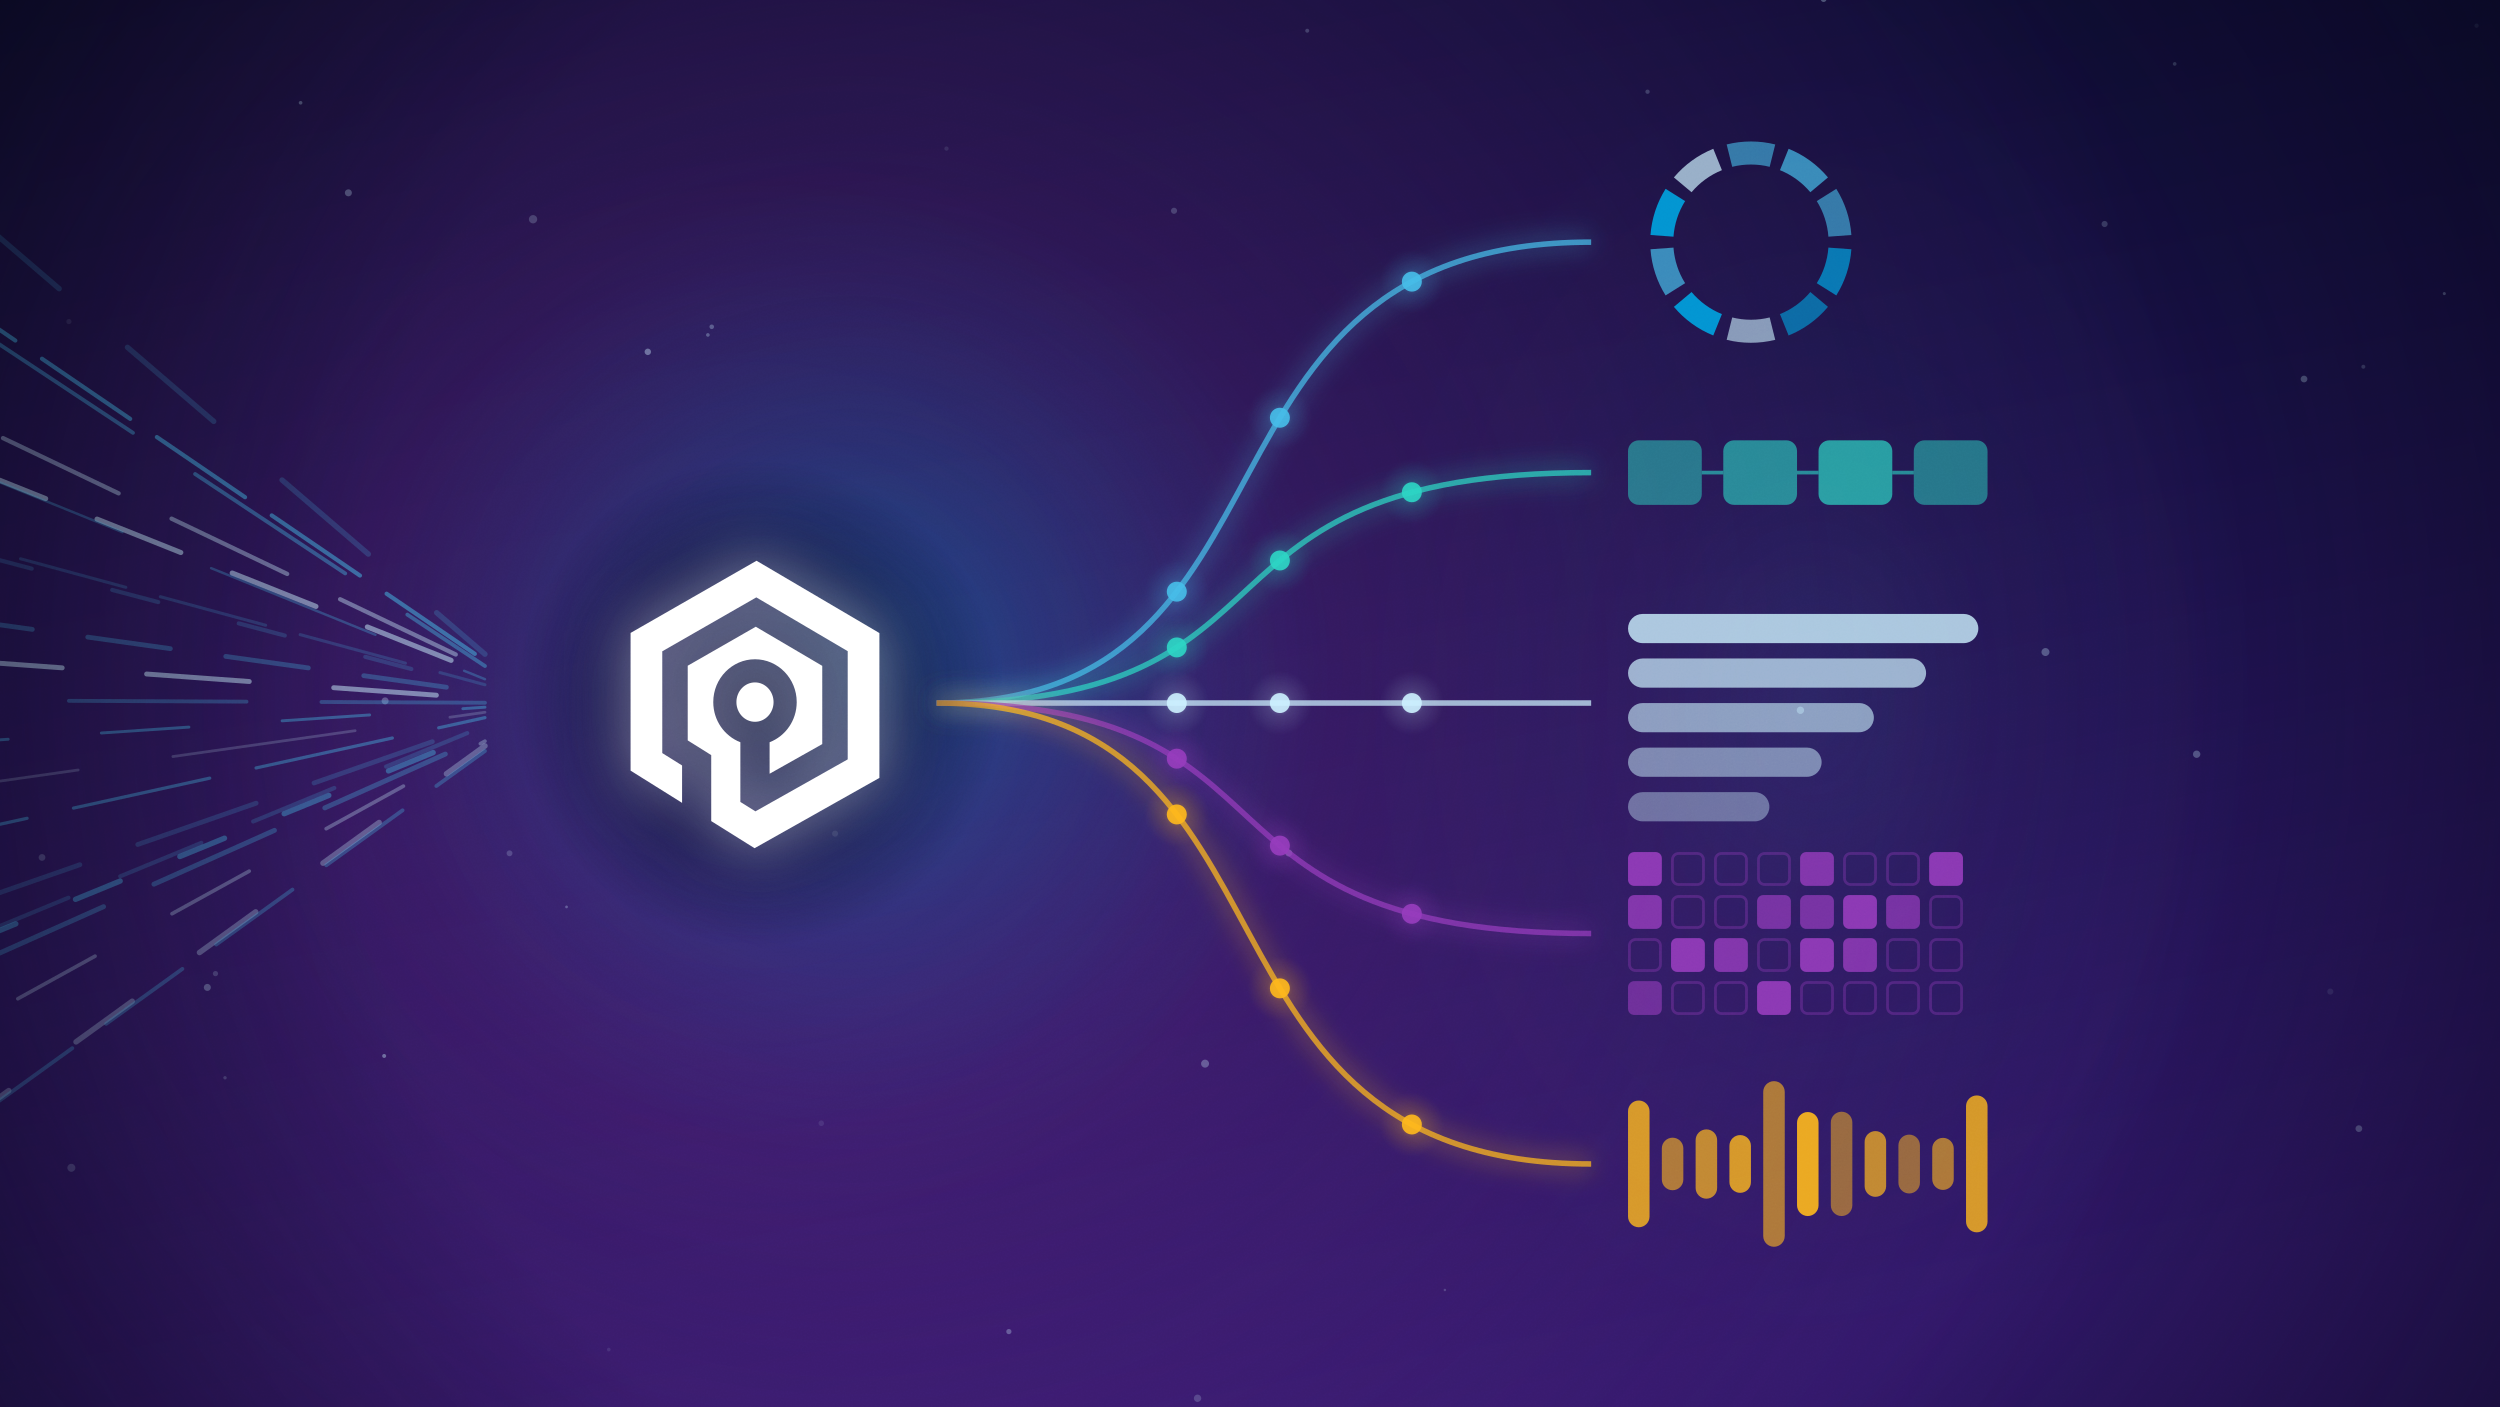
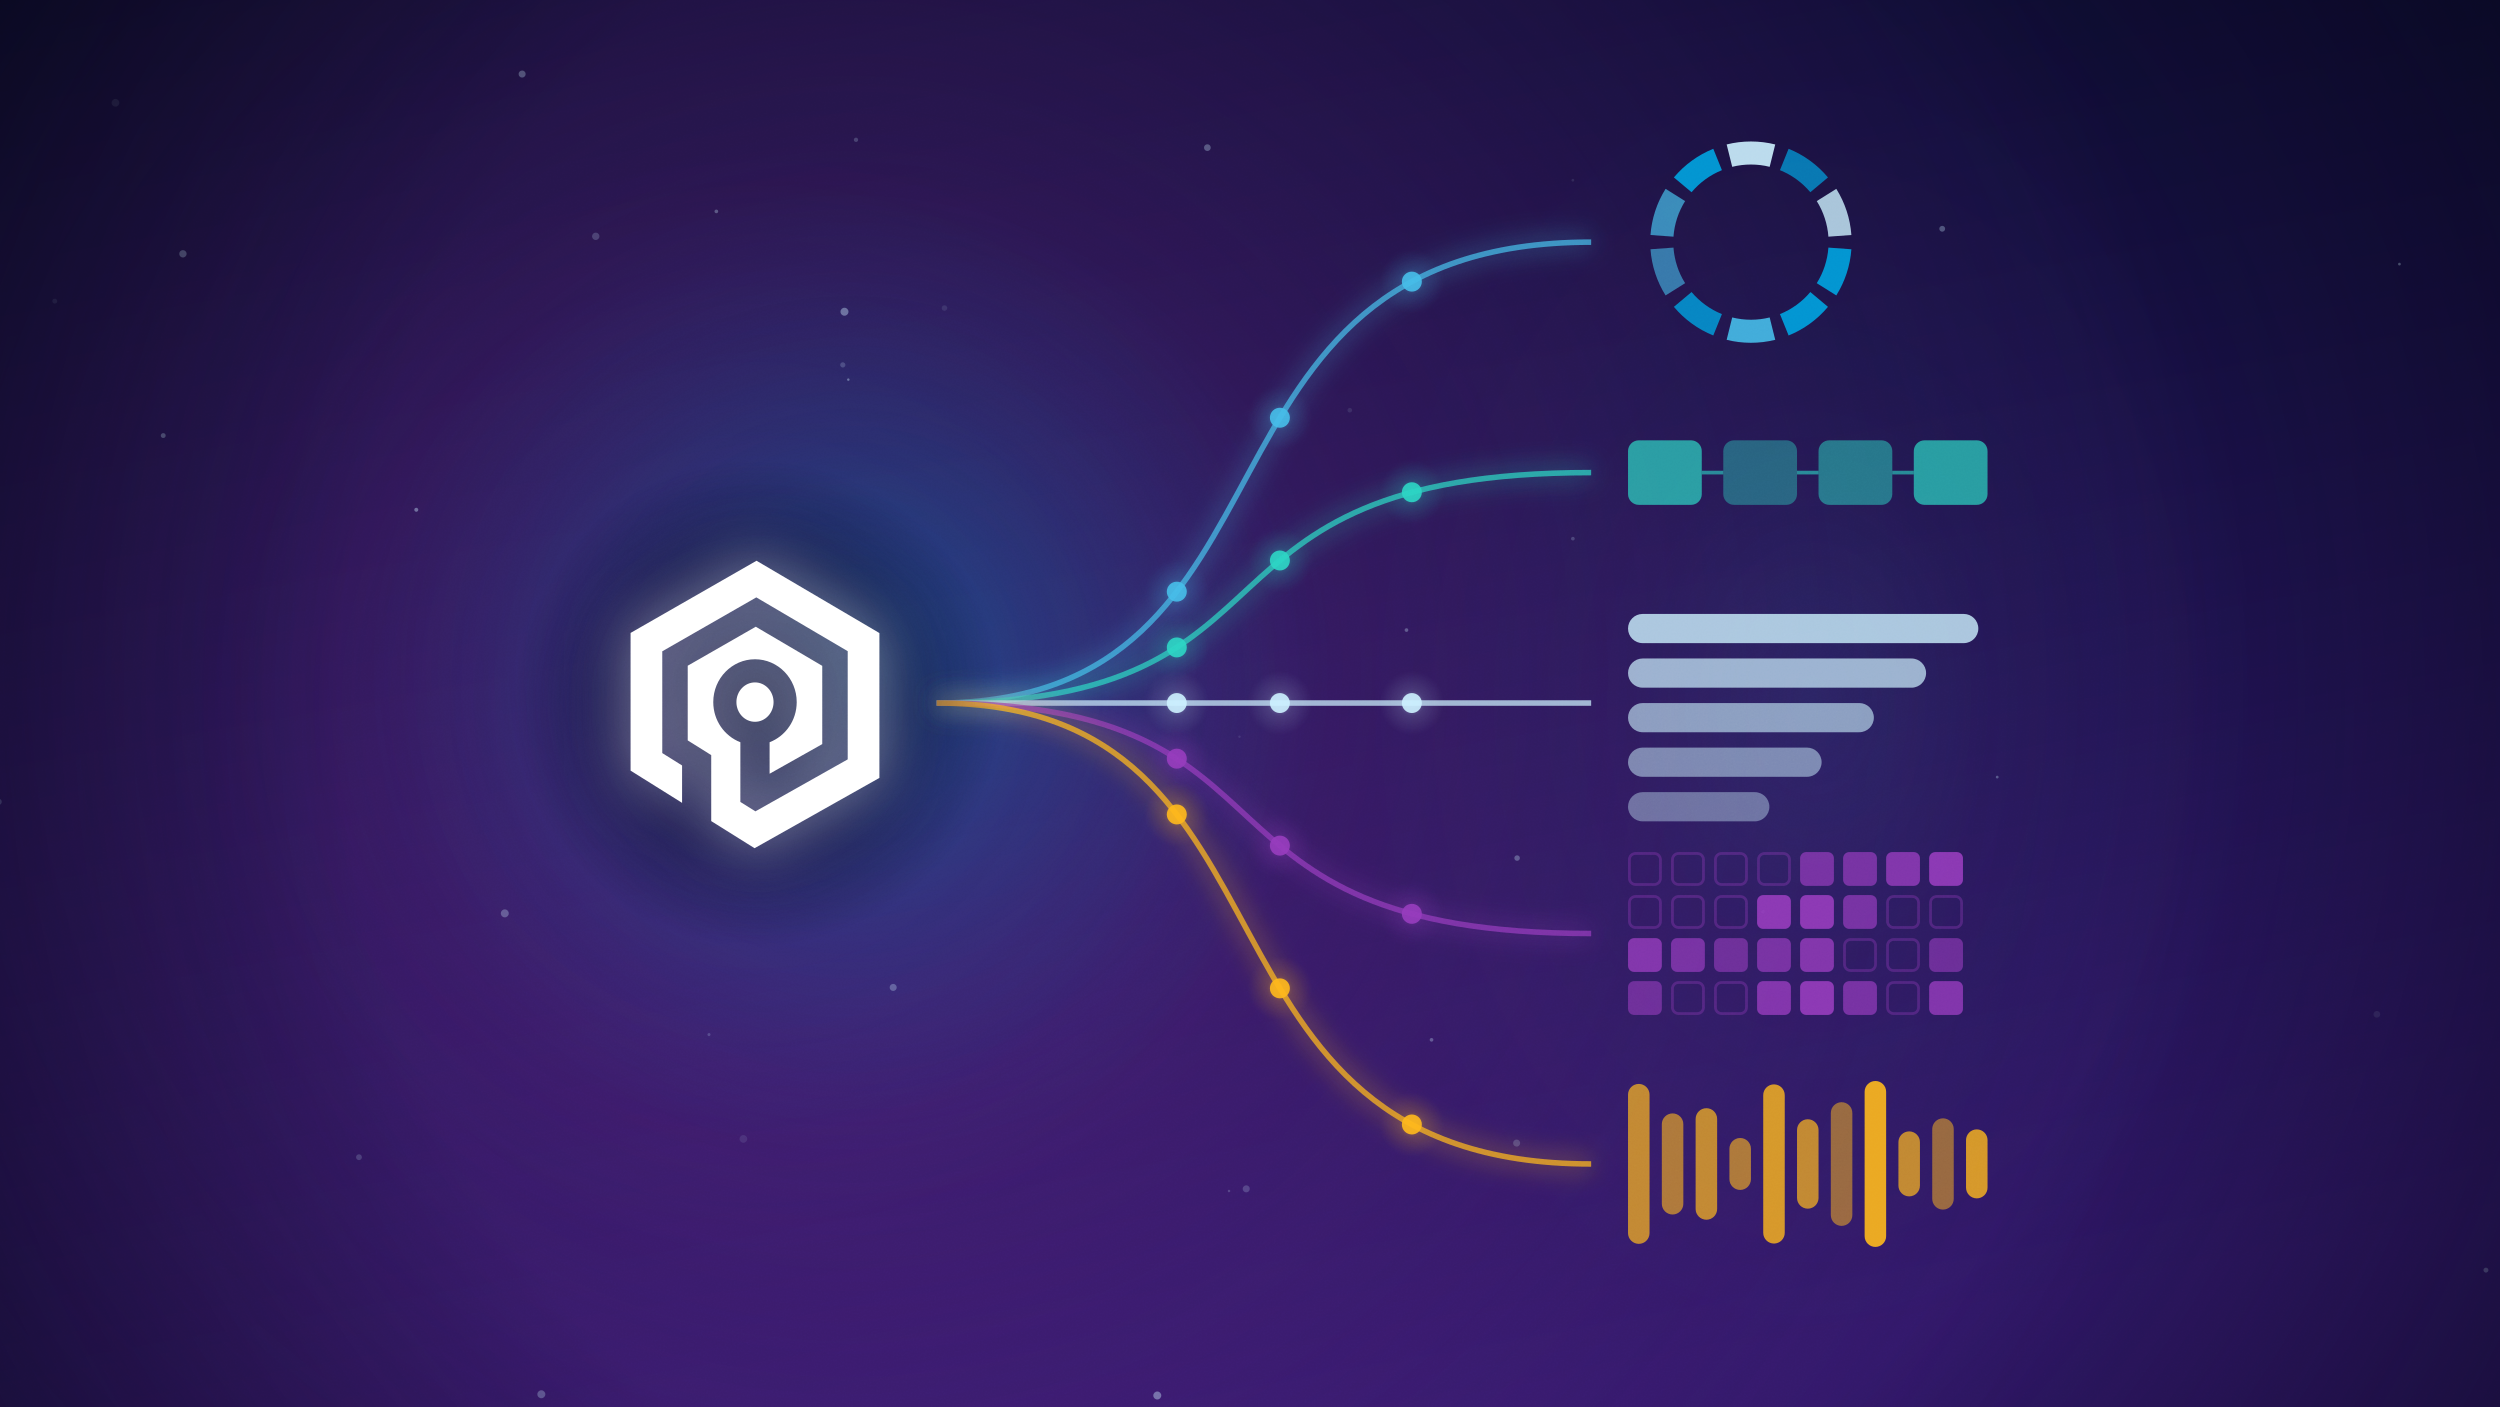
<svg xmlns="http://www.w3.org/2000/svg" width="1920" height="1080" viewBox="146.4 82.4 1627.1 915.3">
  <defs>
    <linearGradient id="sky" x1="0" y1="0" x2="0.32" y2="1">
      <stop offset="0" stop-color="#060A24" />
      <stop offset="0.48" stop-color="#171043" />
      <stop offset="1" stop-color="#301868" />
    </linearGradient>
    <radialGradient id="focus" gradientUnits="userSpaceOnUse" cx="700" cy="520" r="900">
      <stop offset="0" stop-color="#00A3E0" stop-opacity="0.42" />
      <stop offset="0.35" stop-color="#963CBD" stop-opacity="0.20" />
      <stop offset="1" stop-color="#963CBD" stop-opacity="0" />
    </radialGradient>
    <radialGradient id="vignette" gradientUnits="userSpaceOnUse" cx="960" cy="540" r="1180">
      <stop offset="0.5" stop-color="#03040F" stop-opacity="0" />
      <stop offset="1" stop-color="#03040F" stop-opacity="0.8" />
    </radialGradient>
    <radialGradient id="scrim">
      <stop offset="0" stop-color="#060A24" stop-opacity="0.72" />
      <stop offset="0.6" stop-color="#060A24" stop-opacity="0.45" />
      <stop offset="1" stop-color="#060A24" stop-opacity="0" />
    </radialGradient>
    <filter id="grain" x="0" y="0" width="100%" height="100%">
      <feTurbulence type="fractalNoise" baseFrequency="0.85" numOctaves="4" stitchTiles="stitch" />
      <feColorMatrix type="saturate" values="0" />
    </filter>
    <radialGradient id="h-cyan">
      <stop offset="0" stop-color="#46BDE9" stop-opacity="0.75" />
      <stop offset="0.4" stop-color="#46BDE9" stop-opacity="0.22" />
      <stop offset="1" stop-color="#46BDE9" stop-opacity="0" />
    </radialGradient>
    <radialGradient id="h-ice">
      <stop offset="0" stop-color="#CCF1FF" stop-opacity="0.75" />
      <stop offset="0.4" stop-color="#CCF1FF" stop-opacity="0.22" />
      <stop offset="1" stop-color="#CCF1FF" stop-opacity="0" />
    </radialGradient>
    <radialGradient id="h-mint">
      <stop offset="0" stop-color="#2CD5C4" stop-opacity="0.75" />
      <stop offset="0.4" stop-color="#2CD5C4" stop-opacity="0.22" />
      <stop offset="1" stop-color="#2CD5C4" stop-opacity="0" />
    </radialGradient>
    <radialGradient id="h-coral">
      <stop offset="0" stop-color="#F65275" stop-opacity="0.75" />
      <stop offset="0.4" stop-color="#F65275" stop-opacity="0.22" />
      <stop offset="1" stop-color="#F65275" stop-opacity="0" />
    </radialGradient>
    <radialGradient id="h-violet">
      <stop offset="0" stop-color="#963CBD" stop-opacity="0.75" />
      <stop offset="0.4" stop-color="#963CBD" stop-opacity="0.22" />
      <stop offset="1" stop-color="#963CBD" stop-opacity="0" />
    </radialGradient>
    <radialGradient id="h-gold">
      <stop offset="0" stop-color="#FFB81C" stop-opacity="0.75" />
      <stop offset="0.4" stop-color="#FFB81C" stop-opacity="0.22" />
      <stop offset="1" stop-color="#FFB81C" stop-opacity="0" />
    </radialGradient>
    <filter id="blur3" x="-70%" y="-70%" width="240%" height="240%">
      <feGaussianBlur stdDeviation="3" />
    </filter>
    <filter id="blur8" x="-70%" y="-70%" width="240%" height="240%">
      <feGaussianBlur stdDeviation="8" />
    </filter>
    <filter id="blur18" x="-70%" y="-70%" width="240%" height="240%">
      <feGaussianBlur stdDeviation="18" />
    </filter>
    <filter id="blur40" x="-70%" y="-70%" width="240%" height="240%">
      <feGaussianBlur stdDeviation="40" />
    </filter>
  </defs>
  <rect width="1920" height="1080" fill="url(#sky)" />
  <rect width="1920" height="1080" fill="url(#focus)" />
  <g>
-     <circle cx="397" cy="538.6" r="2.3" fill="#CCF1FF" opacity="0.3" />
-     <circle cx="985.2" cy="637.6" r="2.3" fill="#CCF1FF" opacity="0.3" />
-     <circle cx="607.1" cy="300.4" r="1.2" fill="#CCF1FF" opacity="0.3" />
-     <circle cx="680.9" cy="813.5" r="1.8" fill="#CCF1FF" opacity="0.1" />
-     <circle cx="1218.7" cy="142.1" r="1.4" fill="#CCF1FF" opacity="0.2" />
-     <circle cx="1333.3" cy="81.8" r="1.9" fill="#CCF1FF" opacity="0.3" />
-     <circle cx="925.8" cy="992.5" r="2.4" fill="#CCF1FF" opacity="0.2" />
-     <circle cx="1366" cy="1019.8" r="2.7" fill="#CCF1FF" opacity="0.3" />
-     <circle cx="997.2" cy="102.4" r="1.3" fill="#CCF1FF" opacity="0.2" />
-     <circle cx="94.6" cy="359.8" r="1.6" fill="#CCF1FF" opacity="0.3" />
-     <circle cx="1086.8" cy="922" r="0.8" fill="#CCF1FF" opacity="0.2" />
-     <circle cx="478" cy="637.8" r="1.9" fill="#CCF1FF" opacity="0.2" />
-     <circle cx="1663.1" cy="727.8" r="2" fill="#CCF1FF" opacity="0.1" />
-     <circle cx="542.6" cy="960.8" r="1.2" fill="#CCF1FF" opacity="0.1" />
-     <circle cx="1737.3" cy="273.5" r="1" fill="#CCF1FF" opacity="0.3" />
-     <circle cx="1477.7" cy="506.8" r="2.6" fill="#CCF1FF" opacity="0.3" />
-     <circle cx="342" cy="149.3" r="1.2" fill="#CCF1FF" opacity="0.3" />
-     <circle cx="1502.6" cy="1077.1" r="1.9" fill="#CCF1FF" opacity="0.4" />
-     <circle cx="1875.4" cy="1038.4" r="2.3" fill="#CCF1FF" opacity="0.1" />
-     <circle cx="930.7" cy="774.7" r="2.6" fill="#CCF1FF" opacity="0.3" />
-     <circle cx="568" cy="311.4" r="2.1" fill="#CCF1FF" opacity="0.4" />
-     <circle cx="470" cy="1075.8" r="1.2" fill="#CCF1FF" opacity="0.2" />
-     <circle cx="1221.4" cy="70.5" r="2.7" fill="#CCF1FF" opacity="0.2" />
-     <circle cx="396.4" cy="769.7" r="1.3" fill="#CCF1FF" opacity="0.4" />
-     <circle cx="1684.6" cy="321.1" r="1.3" fill="#CCF1FF" opacity="0.2" />
-     <circle cx="1681.7" cy="817" r="2.2" fill="#CCF1FF" opacity="0.3" />
-     <circle cx="1516.2" cy="228.2" r="2" fill="#CCF1FF" opacity="0.2" />
-     <circle cx="493.3" cy="225.1" r="2.7" fill="#CCF1FF" opacity="0.2" />
-     <circle cx="1318.2" cy="544.7" r="2.4" fill="#CCF1FF" opacity="0.4" />
-     <circle cx="482.6" cy="1001.9" r="2.3" fill="#CCF1FF" opacity="0.2" />
-     <circle cx="292.8" cy="783.9" r="1.1" fill="#CCF1FF" opacity="0.2" />
-     <circle cx="609.6" cy="295.1" r="1.5" fill="#CCF1FF" opacity="0.3" />
-     <circle cx="1561.8" cy="124" r="1.2" fill="#CCF1FF" opacity="0.2" />
-     <circle cx="1255.3" cy="1055.5" r="1.7" fill="#CCF1FF" opacity="0.1" />
-     <circle cx="173.7" cy="640.5" r="2.2" fill="#CCF1FF" opacity="0.2" />
-     <circle cx="1758.3" cy="99.1" r="1.4" fill="#CCF1FF" opacity="0.1" />
-     <circle cx="281.3" cy="725.1" r="2.3" fill="#CCF1FF" opacity="0.3" />
-     <circle cx="192.8" cy="842.5" r="2.6" fill="#CCF1FF" opacity="0.2" />
-     <circle cx="1875.2" cy="300.9" r="1.7" fill="#CCF1FF" opacity="0.3" />
-     <circle cx="1576.1" cy="573.3" r="2.4" fill="#CCF1FF" opacity="0.3" />
-     <circle cx="112" cy="187.7" r="2.7" fill="#CCF1FF" opacity="0.2" />
-     <circle cx="1800.3" cy="203.4" r="1.9" fill="#CCF1FF" opacity="0.2" />
-     <circle cx="373.1" cy="207.9" r="2.3" fill="#CCF1FF" opacity="0.3" />
-     <circle cx="689.9" cy="625" r="2" fill="#CCF1FF" opacity="0.2" />
-     <circle cx="1883.5" cy="678.6" r="1.6" fill="#CCF1FF" opacity="0.2" />
-     <circle cx="910.5" cy="219.6" r="2" fill="#CCF1FF" opacity="0.2" />
-     <circle cx="1646" cy="329.1" r="2.2" fill="#CCF1FF" opacity="0.3" />
-     <circle cx="704.7" cy="1064.4" r="2.6" fill="#CCF1FF" opacity="0.3" />
-     <circle cx="1694.1" cy="1031.1" r="1.1" fill="#CCF1FF" opacity="0.2" />
-     <circle cx="515.1" cy="672.7" r="0.9" fill="#CCF1FF" opacity="0.3" />
-     <circle cx="202.8" cy="1031.5" r="1.4" fill="#CCF1FF" opacity="0.3" />
-     <circle cx="286.6" cy="716.1" r="1.7" fill="#CCF1FF" opacity="0.2" />
-     <circle cx="762.4" cy="179.1" r="1.4" fill="#CCF1FF" opacity="0.1" />
-     <circle cx="803" cy="949.1" r="1.7" fill="#CCF1FF" opacity="0.3" />
-     <circle cx="191.2" cy="291.7" r="1.7" fill="#CCF1FF" opacity="0.1" />
+     <circle cx="474.9" cy="676.9" r="2.6" fill="#CCF1FF" opacity="0.3" />
+     <circle cx="380" cy="835.6" r="1.9" fill="#CCF1FF" opacity="0.2" />
+     <circle cx="221.5" cy="149.3" r="2.5" fill="#CCF1FF" opacity="0.1" />
+     <circle cx="1024.9" cy="349.4" r="1.5" fill="#CCF1FF" opacity="0.1" />
+     <circle cx="698.5" cy="329.5" r="0.8" fill="#CCF1FF" opacity="0.4" />
+     <circle cx="107.3" cy="541.2" r="2.3" fill="#CCF1FF" opacity="0.2" />
+     <circle cx="60.9" cy="506.6" r="2.4" fill="#CCF1FF" opacity="0.3" />
+     <circle cx="694.9" cy="319.9" r="1.7" fill="#CCF1FF" opacity="0.2" />
+     <circle cx="1883.9" cy="433" r="1.4" fill="#CCF1FF" opacity="0.3" />
+     <circle cx="668.2" cy="519.4" r="2.2" fill="#CCF1FF" opacity="0.3" />
+     <circle cx="1914.6" cy="214.4" r="2.3" fill="#CCF1FF" opacity="0.2" />
+     <circle cx="1170.1" cy="433" r="1.2" fill="#CCF1FF" opacity="0.2" />
+     <circle cx="703.5" cy="173.4" r="1.4" fill="#CCF1FF" opacity="0.2" />
+     <circle cx="612.6" cy="220" r="1.2" fill="#CCF1FF" opacity="0.3" />
+     <circle cx="81.1" cy="445.7" r="2.4" fill="#CCF1FF" opacity="0.3" />
+     <circle cx="696" cy="285.3" r="2.6" fill="#CCF1FF" opacity="0.4" />
+     <circle cx="946.3" cy="857.6" r="0.8" fill="#CCF1FF" opacity="0.2" />
+     <circle cx="953.1" cy="561.9" r="0.8" fill="#CCF1FF" opacity="0.1" />
+     <circle cx="607.8" cy="755.8" r="1" fill="#CCF1FF" opacity="0.2" />
+     <circle cx="1410.5" cy="231.3" r="1.9" fill="#CCF1FF" opacity="0.3" />
+     <circle cx="624" cy="77.7" r="1.8" fill="#CCF1FF" opacity="0.3" />
+     <circle cx="899.6" cy="990.7" r="2.6" fill="#CCF1FF" opacity="0.4" />
+     <circle cx="1830.5" cy="323.2" r="1.8" fill="#CCF1FF" opacity="0.3" />
+     <circle cx="1061.8" cy="492.5" r="1.2" fill="#CCF1FF" opacity="0.3" />
+     <circle cx="355.8" cy="1048" r="1.4" fill="#CCF1FF" opacity="0.3" />
+     <circle cx="417.3" cy="414.2" r="1.3" fill="#CCF1FF" opacity="0.4" />
+     <circle cx="1078.1" cy="759.2" r="1.2" fill="#CCF1FF" opacity="0.3" />
+     <circle cx="727.7" cy="725.1" r="2.3" fill="#CCF1FF" opacity="0.3" />
+     <circle cx="932.2" cy="178.5" r="2.2" fill="#CCF1FF" opacity="0.3" />
+     <circle cx="498.7" cy="989.9" r="2.6" fill="#CCF1FF" opacity="0.3" />
+     <circle cx="1693.4" cy="742.6" r="2.2" fill="#CCF1FF" opacity="0.1" />
+     <circle cx="761.1" cy="282.9" r="1.8" fill="#CCF1FF" opacity="0.1" />
+     <circle cx="1359.6" cy="1053.4" r="1.6" fill="#CCF1FF" opacity="0.2" />
+     <circle cx="1827.4" cy="563.8" r="1.1" fill="#CCF1FF" opacity="0.2" />
+     <circle cx="1170.1" cy="199.7" r="0.9" fill="#CCF1FF" opacity="0.1" />
+     <circle cx="630.2" cy="823.7" r="2.5" fill="#CCF1FF" opacity="0.1" />
+     <circle cx="957.5" cy="856.2" r="2.3" fill="#CCF1FF" opacity="0.2" />
+     <circle cx="1133.5" cy="826.4" r="2.3" fill="#CCF1FF" opacity="0.2" />
+     <circle cx="534.1" cy="236.2" r="2.4" fill="#CCF1FF" opacity="0.2" />
+     <circle cx="1446.3" cy="588.2" r="0.9" fill="#CCF1FF" opacity="0.3" />
+     <circle cx="252.6" cy="365.9" r="1.6" fill="#CCF1FF" opacity="0.3" />
+     <circle cx="145.4" cy="604.3" r="2.1" fill="#CCF1FF" opacity="0.2" />
+     <circle cx="1764.4" cy="909.1" r="1.6" fill="#CCF1FF" opacity="0.3" />
+     <circle cx="1812.9" cy="1072.1" r="2.5" fill="#CCF1FF" opacity="0.2" />
+     <circle cx="182" cy="278.4" r="1.6" fill="#CCF1FF" opacity="0.1" />
+     <circle cx="639.7" cy="464.2" r="2.3" fill="#CCF1FF" opacity="0.2" />
+     <circle cx="1639.1" cy="15.2" r="1.7" fill="#CCF1FF" opacity="0.2" />
+     <circle cx="1133.8" cy="640.9" r="1.8" fill="#CCF1FF" opacity="0.3" />
+     <circle cx="1293.9" cy="675.9" r="1.2" fill="#CCF1FF" opacity="0.2" />
+     <circle cx="1708.1" cy="254.3" r="0.9" fill="#CCF1FF" opacity="0.4" />
+     <circle cx="486.2" cy="130.6" r="2.3" fill="#CCF1FF" opacity="0.3" />
+     <circle cx="900.9" cy="1007.2" r="2.2" fill="#CCF1FF" opacity="0.1" />
+     <circle cx="265.4" cy="247.6" r="2.4" fill="#CCF1FF" opacity="0.3" />
+     <circle cx="1914.9" cy="651.1" r="2.5" fill="#CCF1FF" opacity="0.4" />
+     <circle cx="1846.1" cy="877.5" r="1.1" fill="#CCF1FF" opacity="0.2" />
  </g>
  <circle cx="640" cy="540" r="360" fill="url(#h-violet)" opacity="0.3" />
  <ellipse cx="1326" cy="540" rx="300" ry="430" fill="url(#h-cyan)" opacity="0.12" />
-   <g>
-     <line x1="128.7" y1="222.1" x2="462" y2="508.2" stroke="#46BDE9" stroke-width="3.5" stroke-dasharray="74 58.6" stroke-linecap="round" opacity="0.2" />
-     <line x1="98.9" y1="264.9" x2="462" y2="512.5" stroke="#46BDE9" stroke-width="2.7" stroke-dasharray="69.5 21" stroke-linecap="round" opacity="0.5" />
-     <line x1="135.2" y1="299.4" x2="462" y2="515.9" stroke="#46BDE9" stroke-width="2.5" stroke-dasharray="117.2 48.5" stroke-linecap="round" opacity="0.4" />
-     <line x1="38.6" y1="315.1" x2="462" y2="517.5" stroke="#CCF1FF" stroke-width="2.8" stroke-dasharray="83.4 38.2" stroke-linecap="round" opacity="0.4" />
-     <line x1="33.6" y1="350.1" x2="462" y2="521" stroke="#CCF1FF" stroke-width="3.3" stroke-dasharray="58.7 36" stroke-linecap="round" opacity="0.5" />
-     <line x1="119.1" y1="385.4" x2="462" y2="524.5" stroke="#46BDE9" stroke-width="1.6" stroke-dasharray="115.4 62.3" stroke-linecap="round" opacity="0.3" />
-     <line x1="68.7" y1="421.4" x2="462" y2="528.1" stroke="#46BDE9" stroke-width="2" stroke-dasharray="71 23.3" stroke-linecap="round" opacity="0.2" />
-     <line x1="137" y1="444.6" x2="462" y2="530.5" stroke="#46BDE9" stroke-width="2.7" stroke-dasharray="31 54.2" stroke-linecap="round" opacity="0.2" />
-     <line x1="23.8" y1="472" x2="462" y2="533.2" stroke="#46BDE9" stroke-width="3.1" stroke-dasharray="54.3 36.4" stroke-linecap="round" opacity="0.3" />
-     <line x1="120" y1="512.2" x2="462" y2="537.2" stroke="#CCF1FF" stroke-width="3.2" stroke-dasharray="67 55.1" stroke-linecap="round" opacity="0.5" />
-     <line x1="26.8" y1="537.8" x2="462" y2="539.8" stroke="#46BDE9" stroke-width="2.5" stroke-dasharray="115.6 48.8" stroke-linecap="round" opacity="0.3" />
-     <line x1="94.7" y1="567.4" x2="462" y2="542.7" stroke="#46BDE9" stroke-width="1.9" stroke-dasharray="57.1 60.8" stroke-linecap="round" opacity="0.4" />
-     <line x1="78.6" y1="600.4" x2="462" y2="546" stroke="#CCF1FF" stroke-width="1.8" stroke-dasharray="119.8 62.3" stroke-linecap="round" opacity="0.2" />
-     <line x1="75.3" y1="634.5" x2="462" y2="549.5" stroke="#46BDE9" stroke-width="2.1" stroke-dasharray="90.8 30.9" stroke-linecap="round" opacity="0.4" />
-     <line x1="121.3" y1="672.1" x2="462" y2="553.2" stroke="#46BDE9" stroke-width="3.1" stroke-dasharray="81.6 39.9" stroke-linecap="round" opacity="0.2" />
-     <line x1="138.1" y1="688.5" x2="462" y2="554.8" stroke="#46BDE9" stroke-width="2.7" stroke-dasharray="57.1 36.5" stroke-linecap="round" opacity="0.2" />
-     <line x1="59.7" y1="723.5" x2="462" y2="558.4" stroke="#46BDE9" stroke-width="3.5" stroke-dasharray="31.4 42" stroke-linecap="round" opacity="0.4" />
-     <line x1="24.1" y1="757.2" x2="462" y2="561.7" stroke="#46BDE9" stroke-width="3.2" stroke-dasharray="85.9 35.9" stroke-linecap="round" opacity="0.3" />
-     <line x1="57.6" y1="787.8" x2="462" y2="564.8" stroke="#CCF1FF" stroke-width="2.4" stroke-dasharray="57.4 57.2" stroke-linecap="round" opacity="0.3" />
-     <line x1="115.5" y1="818.7" x2="462" y2="567.9" stroke="#CCF1FF" stroke-width="3.6" stroke-dasharray="45.1 54.1" stroke-linecap="round" opacity="0.3" />
-     <line x1="72.1" y1="852" x2="462" y2="571.2" stroke="#46BDE9" stroke-width="2.5" stroke-dasharray="61.2 27.1" stroke-linecap="round" opacity="0.3" />
-   </g>
  <g>
    <path d="M 756 540 C 1006 540 906 240 1182 240" fill="none" stroke="#46BDE9" stroke-width="9" opacity="0.3" filter="url(#blur8)" />
    <path d="M 756 540 C 1006 540 906 240 1182 240" fill="none" stroke="#46BDE9" stroke-width="3.6" opacity="0.72" />
    <path d="M 756 540 C 1006 540 906 390 1182 390" fill="none" stroke="#2CD5C4" stroke-width="9" opacity="0.3" filter="url(#blur8)" />
    <path d="M 756 540 C 1006 540 906 390 1182 390" fill="none" stroke="#2CD5C4" stroke-width="3.6" opacity="0.72" />
    <path d="M 756 540 C 1006 540 906 540 1182 540" fill="none" stroke="#CCF1FF" stroke-width="9" opacity="0.3" filter="url(#blur8)" />
    <path d="M 756 540 C 1006 540 906 540 1182 540" fill="none" stroke="#CCF1FF" stroke-width="3.6" opacity="0.72" />
    <path d="M 756 540 C 1006 540 906 690 1182 690" fill="none" stroke="#963CBD" stroke-width="9" opacity="0.3" filter="url(#blur8)" />
    <path d="M 756 540 C 1006 540 906 690 1182 690" fill="none" stroke="#963CBD" stroke-width="3.6" opacity="0.72" />
    <path d="M 756 540 C 1006 540 906 840 1182 840" fill="none" stroke="#FFB81C" stroke-width="9" opacity="0.3" filter="url(#blur8)" />
    <path d="M 756 540 C 1006 540 906 840 1182 840" fill="none" stroke="#FFB81C" stroke-width="3.6" opacity="0.72" />
  </g>
  <g>
    <circle cx="912.3" cy="467.5" r="20.8" fill="url(#h-cyan)" opacity="0.6" />
    <circle cx="912.3" cy="467.5" r="6.5" fill="#46BDE9" opacity="0.9" />
    <circle cx="979.4" cy="354.3" r="20.8" fill="url(#h-cyan)" opacity="0.6" />
    <circle cx="979.4" cy="354.3" r="6.5" fill="#46BDE9" opacity="0.9" />
    <circle cx="1065.3" cy="265.7" r="20.8" fill="url(#h-cyan)" opacity="0.6" />
    <circle cx="1065.3" cy="265.7" r="6.5" fill="#46BDE9" opacity="0.9" />
    <circle cx="912.3" cy="503.8" r="20.8" fill="url(#h-mint)" opacity="0.6" />
    <circle cx="912.3" cy="503.8" r="6.5" fill="#2CD5C4" opacity="0.9" />
    <circle cx="979.4" cy="447.2" r="20.8" fill="url(#h-mint)" opacity="0.6" />
    <circle cx="979.4" cy="447.2" r="6.5" fill="#2CD5C4" opacity="0.9" />
    <circle cx="1065.3" cy="402.8" r="20.8" fill="url(#h-mint)" opacity="0.6" />
    <circle cx="1065.3" cy="402.8" r="6.5" fill="#2CD5C4" opacity="0.9" />
    <circle cx="912.3" cy="540" r="20.8" fill="url(#h-ice)" opacity="0.6" />
    <circle cx="912.3" cy="540" r="6.5" fill="#CCF1FF" opacity="0.9" />
    <circle cx="979.4" cy="540" r="20.8" fill="url(#h-ice)" opacity="0.6" />
    <circle cx="979.4" cy="540" r="6.5" fill="#CCF1FF" opacity="0.9" />
    <circle cx="1065.3" cy="540" r="20.8" fill="url(#h-ice)" opacity="0.6" />
    <circle cx="1065.3" cy="540" r="6.5" fill="#CCF1FF" opacity="0.9" />
    <circle cx="912.3" cy="576.2" r="20.8" fill="url(#h-violet)" opacity="0.6" />
    <circle cx="912.3" cy="576.2" r="6.5" fill="#963CBD" opacity="0.9" />
    <circle cx="979.4" cy="632.8" r="20.8" fill="url(#h-violet)" opacity="0.6" />
    <circle cx="979.4" cy="632.8" r="6.5" fill="#963CBD" opacity="0.9" />
    <circle cx="1065.3" cy="677.2" r="20.8" fill="url(#h-violet)" opacity="0.6" />
    <circle cx="1065.3" cy="677.2" r="6.5" fill="#963CBD" opacity="0.9" />
    <circle cx="912.3" cy="612.5" r="20.8" fill="url(#h-gold)" opacity="0.6" />
    <circle cx="912.3" cy="612.5" r="6.5" fill="#FFB81C" opacity="0.9" />
    <circle cx="979.4" cy="725.7" r="20.8" fill="url(#h-gold)" opacity="0.6" />
    <circle cx="979.4" cy="725.7" r="6.5" fill="#FFB81C" opacity="0.9" />
    <circle cx="1065.3" cy="814.3" r="20.8" fill="url(#h-gold)" opacity="0.6" />
    <circle cx="1065.3" cy="814.3" r="6.5" fill="#FFB81C" opacity="0.9" />
  </g>
  <g>
-     <path d="M 1343.9 244.1 A 58 58 0 0 1 1335.2 270.7" fill="none" stroke="#00A3E0" stroke-width="15" opacity="0.7" />
-     <path d="M 1330.4 277.3 A 58 58 0 0 1 1307.7 293.8" fill="none" stroke="#00A3E0" stroke-width="15" opacity="0.6" />
-     <path d="M 1300 296.3 A 58 58 0 0 1 1272 296.3" fill="none" stroke="#CCF1FF" stroke-width="15" opacity="0.6" />
-     <path d="M 1264.3 293.8 A 58 58 0 0 1 1241.6 277.3" fill="none" stroke="#00A3E0" stroke-width="15" opacity="0.9" />
-     <path d="M 1236.8 270.7 A 58 58 0 0 1 1228.1 244.1" fill="none" stroke="#46BDE9" stroke-width="15" opacity="0.7" />
-     <path d="M 1228.1 235.9 A 58 58 0 0 1 1236.8 209.3" fill="none" stroke="#00A3E0" stroke-width="15" opacity="0.9" />
-     <path d="M 1241.6 202.7 A 58 58 0 0 1 1264.3 186.2" fill="none" stroke="#CCF1FF" stroke-width="15" opacity="0.7" />
-     <path d="M 1272 183.7 A 58 58 0 0 1 1300 183.7" fill="none" stroke="#46BDE9" stroke-width="15" opacity="0.6" />
-     <path d="M 1307.7 186.2 A 58 58 0 0 1 1330.4 202.7" fill="none" stroke="#46BDE9" stroke-width="15" opacity="0.7" />
-     <path d="M 1335.2 209.3 A 58 58 0 0 1 1343.9 235.9" fill="none" stroke="#46BDE9" stroke-width="15" opacity="0.6" />
-     <rect x="1206" y="369" width="48" height="42" rx="7" fill="#2CD5C4" opacity="0.5" />
+     <path d="M 1343.9 244.1 A 58 58 0 0 1 1335.2 270.7" fill="none" stroke="#00A3E0" stroke-width="15" opacity="0.9" />
+     <path d="M 1330.4 277.3 A 58 58 0 0 1 1307.7 293.8" fill="none" stroke="#00A3E0" stroke-width="15" opacity="0.9" />
+     <path d="M 1300 296.3 A 58 58 0 0 1 1272 296.3" fill="none" stroke="#46BDE9" stroke-width="15" opacity="0.9" />
+     <path d="M 1264.3 293.8 A 58 58 0 0 1 1241.6 277.3" fill="none" stroke="#00A3E0" stroke-width="15" opacity="0.8" />
+     <path d="M 1236.8 270.7 A 58 58 0 0 1 1228.1 244.1" fill="none" stroke="#46BDE9" stroke-width="15" opacity="0.6" />
+     <path d="M 1228.1 235.9 A 58 58 0 0 1 1236.8 209.3" fill="none" stroke="#46BDE9" stroke-width="15" opacity="0.7" />
+     <path d="M 1241.6 202.7 A 58 58 0 0 1 1264.3 186.2" fill="none" stroke="#00A3E0" stroke-width="15" opacity="0.9" />
+     <path d="M 1272 183.7 A 58 58 0 0 1 1300 183.7" fill="none" stroke="#CCF1FF" stroke-width="15" opacity="0.9" />
+     <path d="M 1307.7 186.2 A 58 58 0 0 1 1330.4 202.7" fill="none" stroke="#00A3E0" stroke-width="15" opacity="0.7" />
+     <path d="M 1335.2 209.3 A 58 58 0 0 1 1343.9 235.9" fill="none" stroke="#CCF1FF" stroke-width="15" opacity="0.8" />
+     <rect x="1206" y="369" width="48" height="42" rx="7" fill="#2CD5C4" opacity="0.7" />
    <line x1="1254" y1="390" x2="1268" y2="390" stroke="#2CD5C4" stroke-width="2.4" opacity="0.6" />
-     <rect x="1268" y="369" width="48" height="42" rx="7" fill="#2CD5C4" opacity="0.6" />
+     <rect x="1268" y="369" width="48" height="42" rx="7" fill="#2CD5C4" opacity="0.4" />
    <line x1="1316" y1="390" x2="1330" y2="390" stroke="#2CD5C4" stroke-width="2.4" opacity="0.6" />
-     <rect x="1330" y="369" width="48" height="42" rx="7" fill="#2CD5C4" opacity="0.7" />
+     <rect x="1330" y="369" width="48" height="42" rx="7" fill="#2CD5C4" opacity="0.5" />
    <line x1="1378" y1="390" x2="1392" y2="390" stroke="#2CD5C4" stroke-width="2.4" opacity="0.6" />
-     <rect x="1392" y="369" width="48" height="42" rx="7" fill="#2CD5C4" opacity="0.5" />
+     <rect x="1392" y="369" width="48" height="42" rx="7" fill="#2CD5C4" opacity="0.7" />
    <rect x="1206" y="482" width="228" height="19" rx="9.5" fill="#CCF1FF" opacity="0.8" />
    <rect x="1206" y="511" width="194" height="19" rx="9.5" fill="#CCF1FF" opacity="0.7" />
    <rect x="1206" y="540" width="160" height="19" rx="9.5" fill="#CCF1FF" opacity="0.6" />
    <rect x="1206" y="569" width="126" height="19" rx="9.5" fill="#CCF1FF" opacity="0.5" />
    <rect x="1206" y="598" width="92" height="19" rx="9.5" fill="#CCF1FF" opacity="0.4" />
-     <rect x="1206" y="637" width="22" height="22" rx="4" fill="#963CBD" opacity="0.9" />
-     <rect x="1206" y="665" width="22" height="22" rx="4" fill="#963CBD" opacity="0.8" />
-     <rect x="1206.9" y="693.9" width="20.2" height="20.2" rx="4" fill="none" stroke="#963CBD" stroke-width="1.8" opacity="0.34" />
+     <rect x="1206.9" y="637.9" width="20.2" height="20.2" rx="4" fill="none" stroke="#963CBD" stroke-width="1.8" opacity="0.34" />
+     <rect x="1206.9" y="665.9" width="20.2" height="20.2" rx="4" fill="none" stroke="#963CBD" stroke-width="1.8" opacity="0.34" />
+     <rect x="1206" y="693" width="22" height="22" rx="4" fill="#963CBD" opacity="0.8" />
    <rect x="1206" y="721" width="22" height="22" rx="4" fill="#963CBD" opacity="0.6" />
    <rect x="1234.9" y="637.9" width="20.2" height="20.2" rx="4" fill="none" stroke="#963CBD" stroke-width="1.8" opacity="0.34" />
    <rect x="1234.9" y="665.9" width="20.2" height="20.2" rx="4" fill="none" stroke="#963CBD" stroke-width="1.8" opacity="0.34" />
-     <rect x="1234" y="693" width="22" height="22" rx="4" fill="#963CBD" opacity="0.9" />
+     <rect x="1234" y="693" width="22" height="22" rx="4" fill="#963CBD" opacity="0.7" />
    <rect x="1234.9" y="721.9" width="20.2" height="20.2" rx="4" fill="none" stroke="#963CBD" stroke-width="1.8" opacity="0.34" />
    <rect x="1262.9" y="637.9" width="20.2" height="20.2" rx="4" fill="none" stroke="#963CBD" stroke-width="1.8" opacity="0.34" />
    <rect x="1262.9" y="665.9" width="20.2" height="20.2" rx="4" fill="none" stroke="#963CBD" stroke-width="1.8" opacity="0.34" />
-     <rect x="1262" y="693" width="22" height="22" rx="4" fill="#963CBD" opacity="0.8" />
+     <rect x="1262" y="693" width="22" height="22" rx="4" fill="#963CBD" opacity="0.6" />
    <rect x="1262.9" y="721.9" width="20.2" height="20.2" rx="4" fill="none" stroke="#963CBD" stroke-width="1.8" opacity="0.34" />
    <rect x="1290.9" y="637.9" width="20.2" height="20.2" rx="4" fill="none" stroke="#963CBD" stroke-width="1.8" opacity="0.34" />
-     <rect x="1290" y="665" width="22" height="22" rx="4" fill="#963CBD" opacity="0.7" />
-     <rect x="1290.9" y="693.9" width="20.2" height="20.2" rx="4" fill="none" stroke="#963CBD" stroke-width="1.8" opacity="0.34" />
-     <rect x="1290" y="721" width="22" height="22" rx="4" fill="#963CBD" opacity="0.9" />
-     <rect x="1318" y="637" width="22" height="22" rx="4" fill="#963CBD" opacity="0.8" />
-     <rect x="1318" y="665" width="22" height="22" rx="4" fill="#963CBD" opacity="0.7" />
-     <rect x="1318" y="693" width="22" height="22" rx="4" fill="#963CBD" opacity="0.9" />
-     <rect x="1318.9" y="721.9" width="20.2" height="20.2" rx="4" fill="none" stroke="#963CBD" stroke-width="1.8" opacity="0.34" />
-     <rect x="1346.9" y="637.9" width="20.2" height="20.2" rx="4" fill="none" stroke="#963CBD" stroke-width="1.8" opacity="0.34" />
-     <rect x="1346" y="665" width="22" height="22" rx="4" fill="#963CBD" opacity="0.9" />
-     <rect x="1346" y="693" width="22" height="22" rx="4" fill="#963CBD" opacity="0.8" />
-     <rect x="1346.9" y="721.9" width="20.2" height="20.2" rx="4" fill="none" stroke="#963CBD" stroke-width="1.8" opacity="0.34" />
-     <rect x="1374.9" y="637.9" width="20.2" height="20.2" rx="4" fill="none" stroke="#963CBD" stroke-width="1.8" opacity="0.34" />
-     <rect x="1374" y="665" width="22" height="22" rx="4" fill="#963CBD" opacity="0.7" />
+     <rect x="1290" y="665" width="22" height="22" rx="4" fill="#963CBD" opacity="0.9" />
+     <rect x="1290" y="693" width="22" height="22" rx="4" fill="#963CBD" opacity="0.7" />
+     <rect x="1290" y="721" width="22" height="22" rx="4" fill="#963CBD" opacity="0.8" />
+     <rect x="1318" y="637" width="22" height="22" rx="4" fill="#963CBD" opacity="0.7" />
+     <rect x="1318" y="665" width="22" height="22" rx="4" fill="#963CBD" opacity="0.9" />
+     <rect x="1318" y="693" width="22" height="22" rx="4" fill="#963CBD" opacity="0.8" />
+     <rect x="1318" y="721" width="22" height="22" rx="4" fill="#963CBD" opacity="0.9" />
+     <rect x="1346" y="637" width="22" height="22" rx="4" fill="#963CBD" opacity="0.7" />
+     <rect x="1346" y="665" width="22" height="22" rx="4" fill="#963CBD" opacity="0.7" />
+     <rect x="1346.9" y="693.9" width="20.2" height="20.2" rx="4" fill="none" stroke="#963CBD" stroke-width="1.8" opacity="0.34" />
+     <rect x="1346" y="721" width="22" height="22" rx="4" fill="#963CBD" opacity="0.7" />
+     <rect x="1374" y="637" width="22" height="22" rx="4" fill="#963CBD" opacity="0.8" />
+     <rect x="1374.9" y="665.9" width="20.2" height="20.2" rx="4" fill="none" stroke="#963CBD" stroke-width="1.8" opacity="0.34" />
    <rect x="1374.9" y="693.9" width="20.2" height="20.2" rx="4" fill="none" stroke="#963CBD" stroke-width="1.8" opacity="0.34" />
    <rect x="1374.9" y="721.9" width="20.2" height="20.2" rx="4" fill="none" stroke="#963CBD" stroke-width="1.8" opacity="0.34" />
    <rect x="1402" y="637" width="22" height="22" rx="4" fill="#963CBD" opacity="0.9" />
    <rect x="1402.9" y="665.9" width="20.2" height="20.2" rx="4" fill="none" stroke="#963CBD" stroke-width="1.8" opacity="0.34" />
-     <rect x="1402.9" y="693.9" width="20.2" height="20.2" rx="4" fill="none" stroke="#963CBD" stroke-width="1.8" opacity="0.34" />
-     <rect x="1402.9" y="721.9" width="20.2" height="20.2" rx="4" fill="none" stroke="#963CBD" stroke-width="1.8" opacity="0.34" />
-     <rect x="1206" y="798.7" width="14" height="82.5" rx="7" fill="#FFB81C" opacity="0.8" />
-     <rect x="1228" y="822.9" width="14" height="34.2" rx="7" fill="#FFB81C" opacity="0.6" />
-     <rect x="1250" y="817.5" width="14" height="45.1" rx="7" fill="#FFB81C" opacity="0.7" />
-     <rect x="1272" y="821.2" width="14" height="37.6" rx="7" fill="#FFB81C" opacity="0.8" />
-     <rect x="1294" y="786.1" width="14" height="107.8" rx="7" fill="#FFB81C" opacity="0.6" />
-     <rect x="1316" y="806.2" width="14" height="67.7" rx="7" fill="#FFB81C" opacity="0.9" />
-     <rect x="1338" y="806" width="14" height="67.9" rx="7" fill="#FFB81C" opacity="0.5" />
-     <rect x="1360" y="818.6" width="14" height="42.8" rx="7" fill="#FFB81C" opacity="0.7" />
-     <rect x="1382" y="820.9" width="14" height="38.3" rx="7" fill="#FFB81C" opacity="0.5" />
-     <rect x="1404" y="823" width="14" height="33.9" rx="7" fill="#FFB81C" opacity="0.6" />
-     <rect x="1426" y="795.4" width="14" height="89.1" rx="7" fill="#FFB81C" opacity="0.8" />
+     <rect x="1402" y="693" width="22" height="22" rx="4" fill="#963CBD" opacity="0.6" />
+     <rect x="1402" y="721" width="22" height="22" rx="4" fill="#963CBD" opacity="0.8" />
+     <rect x="1206" y="787.9" width="14" height="104.1" rx="7" fill="#FFB81C" opacity="0.7" />
+     <rect x="1228" y="807.1" width="14" height="65.8" rx="7" fill="#FFB81C" opacity="0.6" />
+     <rect x="1250" y="803.7" width="14" height="72.6" rx="7" fill="#FFB81C" opacity="0.7" />
+     <rect x="1272" y="823.1" width="14" height="33.8" rx="7" fill="#FFB81C" opacity="0.6" />
+     <rect x="1294" y="788.2" width="14" height="103.6" rx="7" fill="#FFB81C" opacity="0.8" />
+     <rect x="1316" y="810.9" width="14" height="58.2" rx="7" fill="#FFB81C" opacity="0.7" />
+     <rect x="1338" y="799.8" width="14" height="80.5" rx="7" fill="#FFB81C" opacity="0.5" />
+     <rect x="1360" y="786" width="14" height="108" rx="7" fill="#FFB81C" opacity="0.9" />
+     <rect x="1382" y="818.8" width="14" height="42.3" rx="7" fill="#FFB81C" opacity="0.7" />
+     <rect x="1404" y="810.3" width="14" height="59.4" rx="7" fill="#FFB81C" opacity="0.5" />
+     <rect x="1426" y="817.5" width="14" height="44.9" rx="7" fill="#FFB81C" opacity="0.8" />
  </g>
  <circle cx="640" cy="540" r="158" fill="url(#scrim)" />
  <g filter="url(#blur18)" opacity="0.5">
    <g transform="translate(554.1 442) scale(2.6849)">
      <path d="M 13.482 60.695 L 0.998 52.884 L 0.998 19.503 L 31.528 2.001 L 61.318 19.532 L 61.318 54.645 L 31.055 71.689 L 20.548 65.116 L 20.548 51.041 L 20.548 49.12 L 14.852 45.556 L 14.852 27.453 L 31.346 17.997 L 47.464 27.482 L 47.464 46.451 L 34.703 53.638 L 34.703 45.999 C 38.529 44.526 41.274 40.739 41.274 36.27 C 41.274 30.511 36.713 25.884 31.158 25.884 C 25.603 25.884 21.042 30.511 21.042 36.27 C 21.042 40.739 23.787 44.526 27.612 45.999 L 27.612 60.474 L 31.261 62.756 L 53.635 50.155 L 53.635 23.925 L 31.477 10.885 L 8.681 23.954 L 8.681 48.629 L 13.482 51.633 L 13.482 60.695 Z M 31.158 31.498 C 33.672 31.498 35.66 33.664 35.66 36.27 C 35.66 38.877 33.672 41.043 31.158 41.043 C 28.644 41.043 26.656 38.877 26.656 36.27 C 26.656 33.664 28.644 31.498 31.158 31.498 Z" fill="#FFFFFF" fill-rule="evenodd" />
    </g>
  </g>
  <g>
    <g transform="translate(554.1 442) scale(2.6849)">
      <path d="M 13.482 60.695 L 0.998 52.884 L 0.998 19.503 L 31.528 2.001 L 61.318 19.532 L 61.318 54.645 L 31.055 71.689 L 20.548 65.116 L 20.548 51.041 L 20.548 49.12 L 14.852 45.556 L 14.852 27.453 L 31.346 17.997 L 47.464 27.482 L 47.464 46.451 L 34.703 53.638 L 34.703 45.999 C 38.529 44.526 41.274 40.739 41.274 36.27 C 41.274 30.511 36.713 25.884 31.158 25.884 C 25.603 25.884 21.042 30.511 21.042 36.27 C 21.042 40.739 23.787 44.526 27.612 45.999 L 27.612 60.474 L 31.261 62.756 L 53.635 50.155 L 53.635 23.925 L 31.477 10.885 L 8.681 23.954 L 8.681 48.629 L 13.482 51.633 L 13.482 60.695 Z M 31.158 31.498 C 33.672 31.498 35.66 33.664 35.66 36.27 C 35.66 38.877 33.672 41.043 31.158 41.043 C 28.644 41.043 26.656 38.877 26.656 36.27 C 26.656 33.664 28.644 31.498 31.158 31.498 Z" fill="#FFFFFF" fill-rule="evenodd" />
    </g>
  </g>
  <rect width="1920" height="1080" fill="url(#vignette)" />
  <rect width="1920" height="1080" filter="url(#grain)" opacity="0.055" style="mix-blend-mode:overlay" />
</svg>
